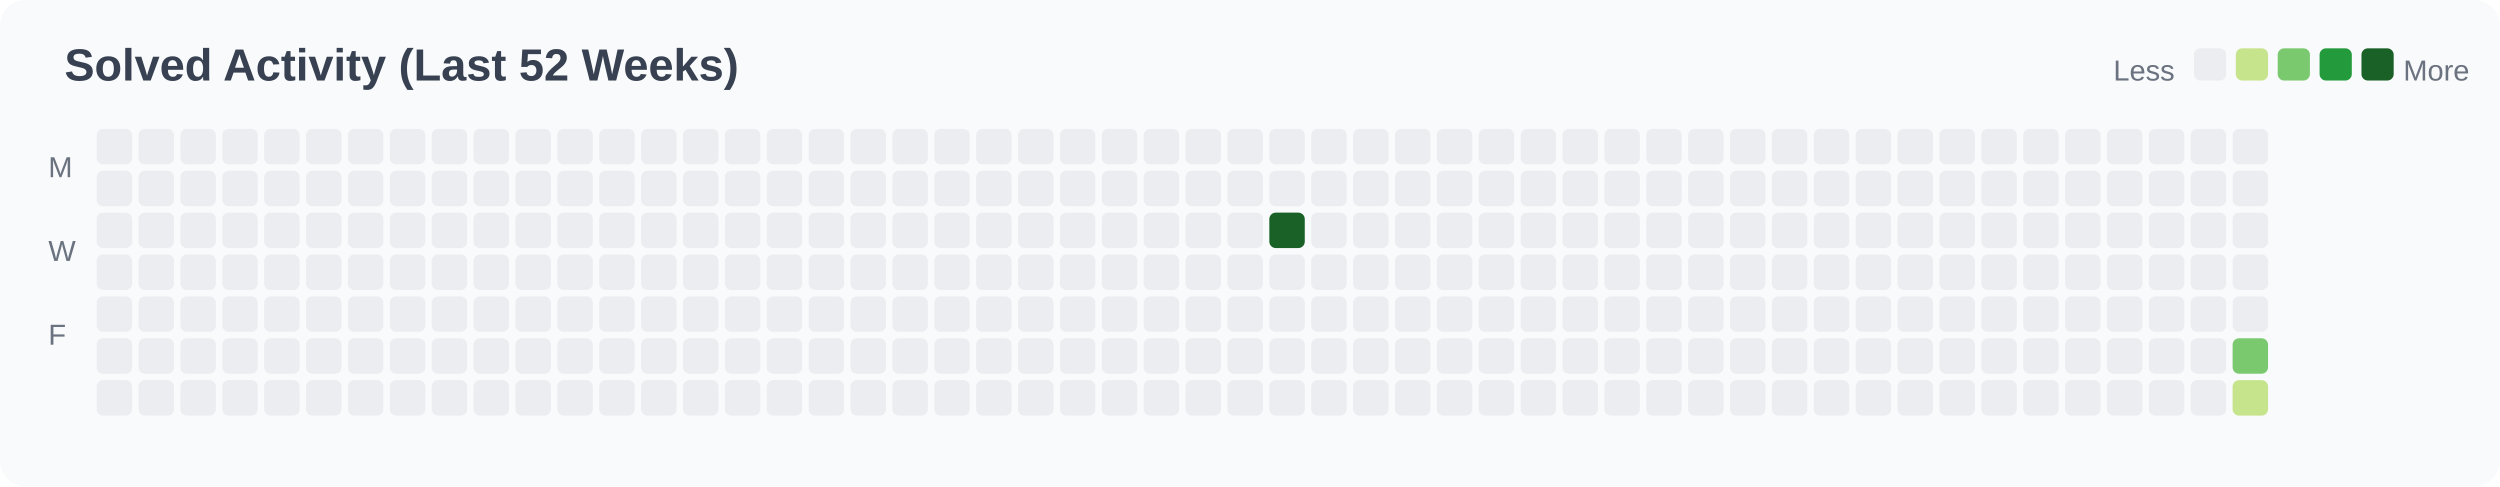
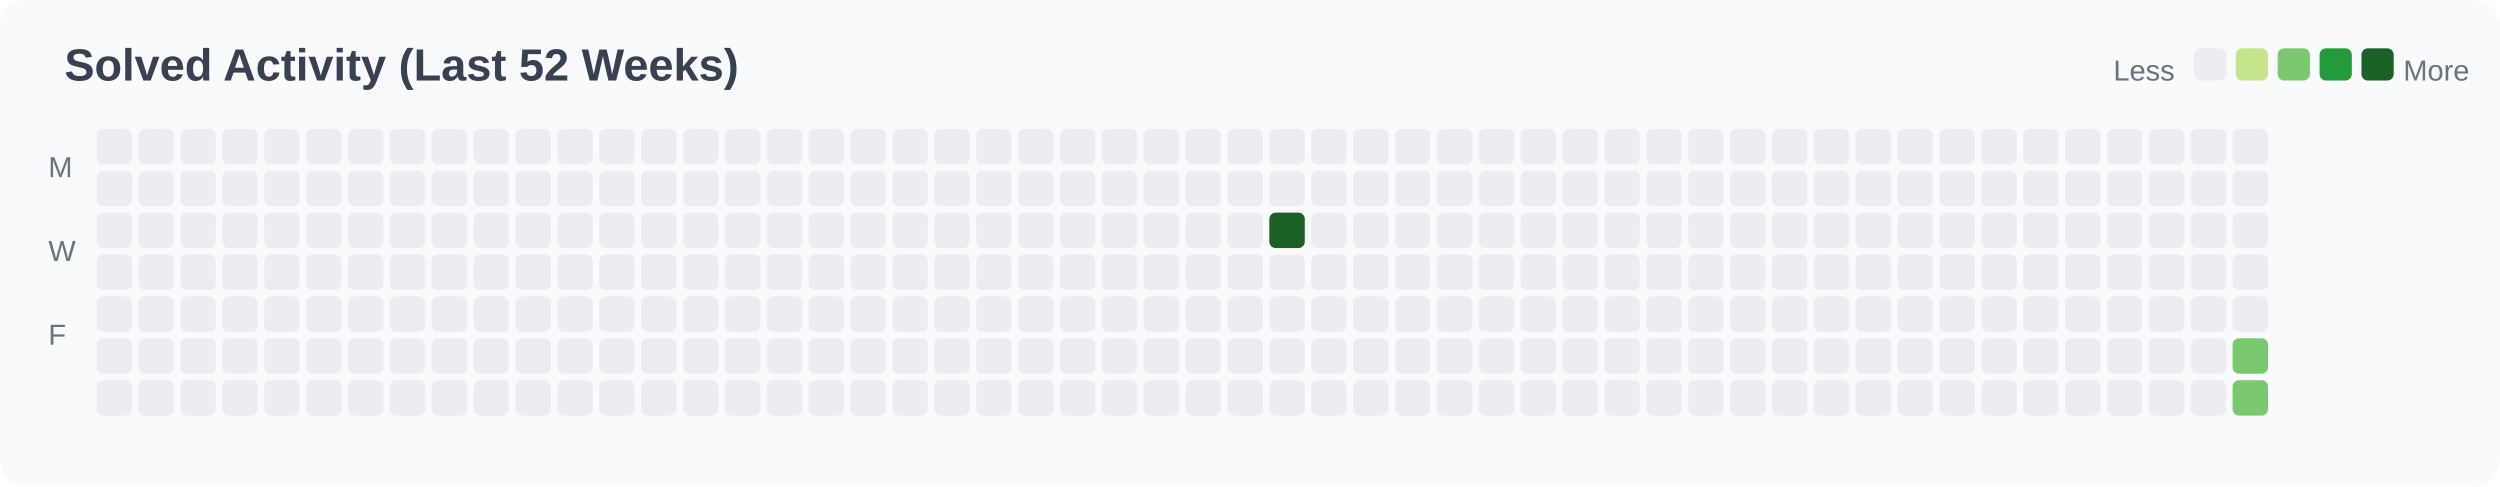
<svg xmlns="http://www.w3.org/2000/svg" width="776" height="151" viewBox="0 0 776 151">
  <style>
    .bg-panel { fill: #f9fafb; }
    .text-primary { fill: #374151; }
    .text-secondary { fill: #6b7280; }
    .activity-0 { fill: #ebedf0; }
    .activity-1 { fill: #c6e48b; }
    .activity-2 { fill: #7bc96f; }
    .activity-3 { fill: #239a3b; }
    .activity-4 { fill: #196127; }

    @media (prefers-color-scheme: dark) {
      .bg-panel { fill: #1f2937; }
      .text-primary { fill: #f9fafb; }
      .text-secondary { fill: #9ca3af; }
      .activity-0 { fill: #374151; }
      .activity-1 { fill: #365314; }
      .activity-2 { fill: #4d7c0f; }
      .activity-3 { fill: #65a30d; }
      .activity-4 { fill: #84cc16; }
    }
  </style>
  <rect width="776" height="151" class="bg-panel" rx="8" />
  <text x="20" y="25" font-family="Arial, sans-serif" font-size="14" font-weight="bold" class="text-primary">
    Solved Activity (Last 52 Weeks)
  </text>
  <text x="15" y="55" font-family="Arial, sans-serif" font-size="9" class="text-secondary">M</text>
  <text x="15" y="81" font-family="Arial, sans-serif" font-size="9" class="text-secondary">W</text>
  <text x="15" y="107" font-family="Arial, sans-serif" font-size="9" class="text-secondary">F</text>
  <rect x="30" y="40" width="11" height="11" class="activity-0" rx="2" />
  <rect x="30" y="53" width="11" height="11" class="activity-0" rx="2" />
  <rect x="30" y="66" width="11" height="11" class="activity-0" rx="2" />
  <rect x="30" y="79" width="11" height="11" class="activity-0" rx="2" />
  <rect x="30" y="92" width="11" height="11" class="activity-0" rx="2" />
  <rect x="30" y="105" width="11" height="11" class="activity-0" rx="2" />
  <rect x="30" y="118" width="11" height="11" class="activity-0" rx="2" />
  <rect x="43" y="40" width="11" height="11" class="activity-0" rx="2" />
  <rect x="43" y="53" width="11" height="11" class="activity-0" rx="2" />
  <rect x="43" y="66" width="11" height="11" class="activity-0" rx="2" />
  <rect x="43" y="79" width="11" height="11" class="activity-0" rx="2" />
  <rect x="43" y="92" width="11" height="11" class="activity-0" rx="2" />
  <rect x="43" y="105" width="11" height="11" class="activity-0" rx="2" />
  <rect x="43" y="118" width="11" height="11" class="activity-0" rx="2" />
  <rect x="56" y="40" width="11" height="11" class="activity-0" rx="2" />
  <rect x="56" y="53" width="11" height="11" class="activity-0" rx="2" />
  <rect x="56" y="66" width="11" height="11" class="activity-0" rx="2" />
  <rect x="56" y="79" width="11" height="11" class="activity-0" rx="2" />
  <rect x="56" y="92" width="11" height="11" class="activity-0" rx="2" />
  <rect x="56" y="105" width="11" height="11" class="activity-0" rx="2" />
  <rect x="56" y="118" width="11" height="11" class="activity-0" rx="2" />
  <rect x="69" y="40" width="11" height="11" class="activity-0" rx="2" />
  <rect x="69" y="53" width="11" height="11" class="activity-0" rx="2" />
  <rect x="69" y="66" width="11" height="11" class="activity-0" rx="2" />
  <rect x="69" y="79" width="11" height="11" class="activity-0" rx="2" />
  <rect x="69" y="92" width="11" height="11" class="activity-0" rx="2" />
  <rect x="69" y="105" width="11" height="11" class="activity-0" rx="2" />
  <rect x="69" y="118" width="11" height="11" class="activity-0" rx="2" />
  <rect x="82" y="40" width="11" height="11" class="activity-0" rx="2" />
  <rect x="82" y="53" width="11" height="11" class="activity-0" rx="2" />
  <rect x="82" y="66" width="11" height="11" class="activity-0" rx="2" />
  <rect x="82" y="79" width="11" height="11" class="activity-0" rx="2" />
  <rect x="82" y="92" width="11" height="11" class="activity-0" rx="2" />
  <rect x="82" y="105" width="11" height="11" class="activity-0" rx="2" />
  <rect x="82" y="118" width="11" height="11" class="activity-0" rx="2" />
  <rect x="95" y="40" width="11" height="11" class="activity-0" rx="2" />
  <rect x="95" y="53" width="11" height="11" class="activity-0" rx="2" />
  <rect x="95" y="66" width="11" height="11" class="activity-0" rx="2" />
  <rect x="95" y="79" width="11" height="11" class="activity-0" rx="2" />
  <rect x="95" y="92" width="11" height="11" class="activity-0" rx="2" />
  <rect x="95" y="105" width="11" height="11" class="activity-0" rx="2" />
  <rect x="95" y="118" width="11" height="11" class="activity-0" rx="2" />
  <rect x="108" y="40" width="11" height="11" class="activity-0" rx="2" />
  <rect x="108" y="53" width="11" height="11" class="activity-0" rx="2" />
  <rect x="108" y="66" width="11" height="11" class="activity-0" rx="2" />
  <rect x="108" y="79" width="11" height="11" class="activity-0" rx="2" />
  <rect x="108" y="92" width="11" height="11" class="activity-0" rx="2" />
  <rect x="108" y="105" width="11" height="11" class="activity-0" rx="2" />
  <rect x="108" y="118" width="11" height="11" class="activity-0" rx="2" />
  <rect x="121" y="40" width="11" height="11" class="activity-0" rx="2" />
  <rect x="121" y="53" width="11" height="11" class="activity-0" rx="2" />
  <rect x="121" y="66" width="11" height="11" class="activity-0" rx="2" />
  <rect x="121" y="79" width="11" height="11" class="activity-0" rx="2" />
  <rect x="121" y="92" width="11" height="11" class="activity-0" rx="2" />
  <rect x="121" y="105" width="11" height="11" class="activity-0" rx="2" />
  <rect x="121" y="118" width="11" height="11" class="activity-0" rx="2" />
  <rect x="134" y="40" width="11" height="11" class="activity-0" rx="2" />
  <rect x="134" y="53" width="11" height="11" class="activity-0" rx="2" />
  <rect x="134" y="66" width="11" height="11" class="activity-0" rx="2" />
  <rect x="134" y="79" width="11" height="11" class="activity-0" rx="2" />
  <rect x="134" y="92" width="11" height="11" class="activity-0" rx="2" />
  <rect x="134" y="105" width="11" height="11" class="activity-0" rx="2" />
  <rect x="134" y="118" width="11" height="11" class="activity-0" rx="2" />
  <rect x="147" y="40" width="11" height="11" class="activity-0" rx="2" />
  <rect x="147" y="53" width="11" height="11" class="activity-0" rx="2" />
  <rect x="147" y="66" width="11" height="11" class="activity-0" rx="2" />
  <rect x="147" y="79" width="11" height="11" class="activity-0" rx="2" />
  <rect x="147" y="92" width="11" height="11" class="activity-0" rx="2" />
  <rect x="147" y="105" width="11" height="11" class="activity-0" rx="2" />
  <rect x="147" y="118" width="11" height="11" class="activity-0" rx="2" />
  <rect x="160" y="40" width="11" height="11" class="activity-0" rx="2" />
  <rect x="160" y="53" width="11" height="11" class="activity-0" rx="2" />
  <rect x="160" y="66" width="11" height="11" class="activity-0" rx="2" />
  <rect x="160" y="79" width="11" height="11" class="activity-0" rx="2" />
  <rect x="160" y="92" width="11" height="11" class="activity-0" rx="2" />
  <rect x="160" y="105" width="11" height="11" class="activity-0" rx="2" />
  <rect x="160" y="118" width="11" height="11" class="activity-0" rx="2" />
  <rect x="173" y="40" width="11" height="11" class="activity-0" rx="2" />
  <rect x="173" y="53" width="11" height="11" class="activity-0" rx="2" />
  <rect x="173" y="66" width="11" height="11" class="activity-0" rx="2" />
  <rect x="173" y="79" width="11" height="11" class="activity-0" rx="2" />
  <rect x="173" y="92" width="11" height="11" class="activity-0" rx="2" />
  <rect x="173" y="105" width="11" height="11" class="activity-0" rx="2" />
  <rect x="173" y="118" width="11" height="11" class="activity-0" rx="2" />
  <rect x="186" y="40" width="11" height="11" class="activity-0" rx="2" />
  <rect x="186" y="53" width="11" height="11" class="activity-0" rx="2" />
  <rect x="186" y="66" width="11" height="11" class="activity-0" rx="2" />
  <rect x="186" y="79" width="11" height="11" class="activity-0" rx="2" />
  <rect x="186" y="92" width="11" height="11" class="activity-0" rx="2" />
  <rect x="186" y="105" width="11" height="11" class="activity-0" rx="2" />
  <rect x="186" y="118" width="11" height="11" class="activity-0" rx="2" />
  <rect x="199" y="40" width="11" height="11" class="activity-0" rx="2" />
  <rect x="199" y="53" width="11" height="11" class="activity-0" rx="2" />
  <rect x="199" y="66" width="11" height="11" class="activity-0" rx="2" />
  <rect x="199" y="79" width="11" height="11" class="activity-0" rx="2" />
  <rect x="199" y="92" width="11" height="11" class="activity-0" rx="2" />
  <rect x="199" y="105" width="11" height="11" class="activity-0" rx="2" />
  <rect x="199" y="118" width="11" height="11" class="activity-0" rx="2" />
  <rect x="212" y="40" width="11" height="11" class="activity-0" rx="2" />
  <rect x="212" y="53" width="11" height="11" class="activity-0" rx="2" />
  <rect x="212" y="66" width="11" height="11" class="activity-0" rx="2" />
  <rect x="212" y="79" width="11" height="11" class="activity-0" rx="2" />
  <rect x="212" y="92" width="11" height="11" class="activity-0" rx="2" />
  <rect x="212" y="105" width="11" height="11" class="activity-0" rx="2" />
  <rect x="212" y="118" width="11" height="11" class="activity-0" rx="2" />
  <rect x="225" y="40" width="11" height="11" class="activity-0" rx="2" />
  <rect x="225" y="53" width="11" height="11" class="activity-0" rx="2" />
  <rect x="225" y="66" width="11" height="11" class="activity-0" rx="2" />
  <rect x="225" y="79" width="11" height="11" class="activity-0" rx="2" />
  <rect x="225" y="92" width="11" height="11" class="activity-0" rx="2" />
  <rect x="225" y="105" width="11" height="11" class="activity-0" rx="2" />
  <rect x="225" y="118" width="11" height="11" class="activity-0" rx="2" />
  <rect x="238" y="40" width="11" height="11" class="activity-0" rx="2" />
  <rect x="238" y="53" width="11" height="11" class="activity-0" rx="2" />
  <rect x="238" y="66" width="11" height="11" class="activity-0" rx="2" />
  <rect x="238" y="79" width="11" height="11" class="activity-0" rx="2" />
  <rect x="238" y="92" width="11" height="11" class="activity-0" rx="2" />
  <rect x="238" y="105" width="11" height="11" class="activity-0" rx="2" />
  <rect x="238" y="118" width="11" height="11" class="activity-0" rx="2" />
  <rect x="251" y="40" width="11" height="11" class="activity-0" rx="2" />
  <rect x="251" y="53" width="11" height="11" class="activity-0" rx="2" />
  <rect x="251" y="66" width="11" height="11" class="activity-0" rx="2" />
  <rect x="251" y="79" width="11" height="11" class="activity-0" rx="2" />
  <rect x="251" y="92" width="11" height="11" class="activity-0" rx="2" />
  <rect x="251" y="105" width="11" height="11" class="activity-0" rx="2" />
  <rect x="251" y="118" width="11" height="11" class="activity-0" rx="2" />
  <rect x="264" y="40" width="11" height="11" class="activity-0" rx="2" />
  <rect x="264" y="53" width="11" height="11" class="activity-0" rx="2" />
  <rect x="264" y="66" width="11" height="11" class="activity-0" rx="2" />
  <rect x="264" y="79" width="11" height="11" class="activity-0" rx="2" />
  <rect x="264" y="92" width="11" height="11" class="activity-0" rx="2" />
  <rect x="264" y="105" width="11" height="11" class="activity-0" rx="2" />
  <rect x="264" y="118" width="11" height="11" class="activity-0" rx="2" />
  <rect x="277" y="40" width="11" height="11" class="activity-0" rx="2" />
  <rect x="277" y="53" width="11" height="11" class="activity-0" rx="2" />
  <rect x="277" y="66" width="11" height="11" class="activity-0" rx="2" />
  <rect x="277" y="79" width="11" height="11" class="activity-0" rx="2" />
  <rect x="277" y="92" width="11" height="11" class="activity-0" rx="2" />
  <rect x="277" y="105" width="11" height="11" class="activity-0" rx="2" />
  <rect x="277" y="118" width="11" height="11" class="activity-0" rx="2" />
  <rect x="290" y="40" width="11" height="11" class="activity-0" rx="2" />
  <rect x="290" y="53" width="11" height="11" class="activity-0" rx="2" />
  <rect x="290" y="66" width="11" height="11" class="activity-0" rx="2" />
  <rect x="290" y="79" width="11" height="11" class="activity-0" rx="2" />
  <rect x="290" y="92" width="11" height="11" class="activity-0" rx="2" />
  <rect x="290" y="105" width="11" height="11" class="activity-0" rx="2" />
  <rect x="290" y="118" width="11" height="11" class="activity-0" rx="2" />
  <rect x="303" y="40" width="11" height="11" class="activity-0" rx="2" />
  <rect x="303" y="53" width="11" height="11" class="activity-0" rx="2" />
  <rect x="303" y="66" width="11" height="11" class="activity-0" rx="2" />
  <rect x="303" y="79" width="11" height="11" class="activity-0" rx="2" />
  <rect x="303" y="92" width="11" height="11" class="activity-0" rx="2" />
  <rect x="303" y="105" width="11" height="11" class="activity-0" rx="2" />
  <rect x="303" y="118" width="11" height="11" class="activity-0" rx="2" />
  <rect x="316" y="40" width="11" height="11" class="activity-0" rx="2" />
  <rect x="316" y="53" width="11" height="11" class="activity-0" rx="2" />
  <rect x="316" y="66" width="11" height="11" class="activity-0" rx="2" />
  <rect x="316" y="79" width="11" height="11" class="activity-0" rx="2" />
  <rect x="316" y="92" width="11" height="11" class="activity-0" rx="2" />
  <rect x="316" y="105" width="11" height="11" class="activity-0" rx="2" />
  <rect x="316" y="118" width="11" height="11" class="activity-0" rx="2" />
  <rect x="329" y="40" width="11" height="11" class="activity-0" rx="2" />
  <rect x="329" y="53" width="11" height="11" class="activity-0" rx="2" />
  <rect x="329" y="66" width="11" height="11" class="activity-0" rx="2" />
  <rect x="329" y="79" width="11" height="11" class="activity-0" rx="2" />
  <rect x="329" y="92" width="11" height="11" class="activity-0" rx="2" />
  <rect x="329" y="105" width="11" height="11" class="activity-0" rx="2" />
  <rect x="329" y="118" width="11" height="11" class="activity-0" rx="2" />
  <rect x="342" y="40" width="11" height="11" class="activity-0" rx="2" />
  <rect x="342" y="53" width="11" height="11" class="activity-0" rx="2" />
  <rect x="342" y="66" width="11" height="11" class="activity-0" rx="2" />
  <rect x="342" y="79" width="11" height="11" class="activity-0" rx="2" />
  <rect x="342" y="92" width="11" height="11" class="activity-0" rx="2" />
  <rect x="342" y="105" width="11" height="11" class="activity-0" rx="2" />
  <rect x="342" y="118" width="11" height="11" class="activity-0" rx="2" />
  <rect x="355" y="40" width="11" height="11" class="activity-0" rx="2" />
  <rect x="355" y="53" width="11" height="11" class="activity-0" rx="2" />
  <rect x="355" y="66" width="11" height="11" class="activity-0" rx="2" />
  <rect x="355" y="79" width="11" height="11" class="activity-0" rx="2" />
  <rect x="355" y="92" width="11" height="11" class="activity-0" rx="2" />
  <rect x="355" y="105" width="11" height="11" class="activity-0" rx="2" />
  <rect x="355" y="118" width="11" height="11" class="activity-0" rx="2" />
  <rect x="368" y="40" width="11" height="11" class="activity-0" rx="2" />
  <rect x="368" y="53" width="11" height="11" class="activity-0" rx="2" />
  <rect x="368" y="66" width="11" height="11" class="activity-0" rx="2" />
  <rect x="368" y="79" width="11" height="11" class="activity-0" rx="2" />
  <rect x="368" y="92" width="11" height="11" class="activity-0" rx="2" />
  <rect x="368" y="105" width="11" height="11" class="activity-0" rx="2" />
  <rect x="368" y="118" width="11" height="11" class="activity-0" rx="2" />
  <rect x="381" y="40" width="11" height="11" class="activity-0" rx="2" />
  <rect x="381" y="53" width="11" height="11" class="activity-0" rx="2" />
  <rect x="381" y="66" width="11" height="11" class="activity-0" rx="2" />
  <rect x="381" y="79" width="11" height="11" class="activity-0" rx="2" />
  <rect x="381" y="92" width="11" height="11" class="activity-0" rx="2" />
  <rect x="381" y="105" width="11" height="11" class="activity-0" rx="2" />
  <rect x="381" y="118" width="11" height="11" class="activity-0" rx="2" />
  <rect x="394" y="40" width="11" height="11" class="activity-0" rx="2" />
  <rect x="394" y="53" width="11" height="11" class="activity-0" rx="2" />
  <rect x="394" y="66" width="11" height="11" class="activity-4" rx="2" />
  <rect x="394" y="79" width="11" height="11" class="activity-0" rx="2" />
  <rect x="394" y="92" width="11" height="11" class="activity-0" rx="2" />
  <rect x="394" y="105" width="11" height="11" class="activity-0" rx="2" />
  <rect x="394" y="118" width="11" height="11" class="activity-0" rx="2" />
  <rect x="407" y="40" width="11" height="11" class="activity-0" rx="2" />
  <rect x="407" y="53" width="11" height="11" class="activity-0" rx="2" />
  <rect x="407" y="66" width="11" height="11" class="activity-0" rx="2" />
  <rect x="407" y="79" width="11" height="11" class="activity-0" rx="2" />
  <rect x="407" y="92" width="11" height="11" class="activity-0" rx="2" />
  <rect x="407" y="105" width="11" height="11" class="activity-0" rx="2" />
  <rect x="407" y="118" width="11" height="11" class="activity-0" rx="2" />
  <rect x="420" y="40" width="11" height="11" class="activity-0" rx="2" />
  <rect x="420" y="53" width="11" height="11" class="activity-0" rx="2" />
  <rect x="420" y="66" width="11" height="11" class="activity-0" rx="2" />
  <rect x="420" y="79" width="11" height="11" class="activity-0" rx="2" />
  <rect x="420" y="92" width="11" height="11" class="activity-0" rx="2" />
  <rect x="420" y="105" width="11" height="11" class="activity-0" rx="2" />
  <rect x="420" y="118" width="11" height="11" class="activity-0" rx="2" />
  <rect x="433" y="40" width="11" height="11" class="activity-0" rx="2" />
  <rect x="433" y="53" width="11" height="11" class="activity-0" rx="2" />
  <rect x="433" y="66" width="11" height="11" class="activity-0" rx="2" />
  <rect x="433" y="79" width="11" height="11" class="activity-0" rx="2" />
  <rect x="433" y="92" width="11" height="11" class="activity-0" rx="2" />
  <rect x="433" y="105" width="11" height="11" class="activity-0" rx="2" />
  <rect x="433" y="118" width="11" height="11" class="activity-0" rx="2" />
  <rect x="446" y="40" width="11" height="11" class="activity-0" rx="2" />
  <rect x="446" y="53" width="11" height="11" class="activity-0" rx="2" />
  <rect x="446" y="66" width="11" height="11" class="activity-0" rx="2" />
  <rect x="446" y="79" width="11" height="11" class="activity-0" rx="2" />
  <rect x="446" y="92" width="11" height="11" class="activity-0" rx="2" />
  <rect x="446" y="105" width="11" height="11" class="activity-0" rx="2" />
  <rect x="446" y="118" width="11" height="11" class="activity-0" rx="2" />
  <rect x="459" y="40" width="11" height="11" class="activity-0" rx="2" />
  <rect x="459" y="53" width="11" height="11" class="activity-0" rx="2" />
  <rect x="459" y="66" width="11" height="11" class="activity-0" rx="2" />
  <rect x="459" y="79" width="11" height="11" class="activity-0" rx="2" />
  <rect x="459" y="92" width="11" height="11" class="activity-0" rx="2" />
  <rect x="459" y="105" width="11" height="11" class="activity-0" rx="2" />
  <rect x="459" y="118" width="11" height="11" class="activity-0" rx="2" />
  <rect x="472" y="40" width="11" height="11" class="activity-0" rx="2" />
  <rect x="472" y="53" width="11" height="11" class="activity-0" rx="2" />
  <rect x="472" y="66" width="11" height="11" class="activity-0" rx="2" />
  <rect x="472" y="79" width="11" height="11" class="activity-0" rx="2" />
  <rect x="472" y="92" width="11" height="11" class="activity-0" rx="2" />
  <rect x="472" y="105" width="11" height="11" class="activity-0" rx="2" />
  <rect x="472" y="118" width="11" height="11" class="activity-0" rx="2" />
  <rect x="485" y="40" width="11" height="11" class="activity-0" rx="2" />
  <rect x="485" y="53" width="11" height="11" class="activity-0" rx="2" />
  <rect x="485" y="66" width="11" height="11" class="activity-0" rx="2" />
  <rect x="485" y="79" width="11" height="11" class="activity-0" rx="2" />
  <rect x="485" y="92" width="11" height="11" class="activity-0" rx="2" />
  <rect x="485" y="105" width="11" height="11" class="activity-0" rx="2" />
  <rect x="485" y="118" width="11" height="11" class="activity-0" rx="2" />
  <rect x="498" y="40" width="11" height="11" class="activity-0" rx="2" />
  <rect x="498" y="53" width="11" height="11" class="activity-0" rx="2" />
  <rect x="498" y="66" width="11" height="11" class="activity-0" rx="2" />
  <rect x="498" y="79" width="11" height="11" class="activity-0" rx="2" />
  <rect x="498" y="92" width="11" height="11" class="activity-0" rx="2" />
  <rect x="498" y="105" width="11" height="11" class="activity-0" rx="2" />
  <rect x="498" y="118" width="11" height="11" class="activity-0" rx="2" />
  <rect x="511" y="40" width="11" height="11" class="activity-0" rx="2" />
  <rect x="511" y="53" width="11" height="11" class="activity-0" rx="2" />
  <rect x="511" y="66" width="11" height="11" class="activity-0" rx="2" />
  <rect x="511" y="79" width="11" height="11" class="activity-0" rx="2" />
  <rect x="511" y="92" width="11" height="11" class="activity-0" rx="2" />
  <rect x="511" y="105" width="11" height="11" class="activity-0" rx="2" />
  <rect x="511" y="118" width="11" height="11" class="activity-0" rx="2" />
  <rect x="524" y="40" width="11" height="11" class="activity-0" rx="2" />
  <rect x="524" y="53" width="11" height="11" class="activity-0" rx="2" />
  <rect x="524" y="66" width="11" height="11" class="activity-0" rx="2" />
  <rect x="524" y="79" width="11" height="11" class="activity-0" rx="2" />
  <rect x="524" y="92" width="11" height="11" class="activity-0" rx="2" />
  <rect x="524" y="105" width="11" height="11" class="activity-0" rx="2" />
  <rect x="524" y="118" width="11" height="11" class="activity-0" rx="2" />
  <rect x="537" y="40" width="11" height="11" class="activity-0" rx="2" />
  <rect x="537" y="53" width="11" height="11" class="activity-0" rx="2" />
  <rect x="537" y="66" width="11" height="11" class="activity-0" rx="2" />
  <rect x="537" y="79" width="11" height="11" class="activity-0" rx="2" />
  <rect x="537" y="92" width="11" height="11" class="activity-0" rx="2" />
  <rect x="537" y="105" width="11" height="11" class="activity-0" rx="2" />
  <rect x="537" y="118" width="11" height="11" class="activity-0" rx="2" />
  <rect x="550" y="40" width="11" height="11" class="activity-0" rx="2" />
  <rect x="550" y="53" width="11" height="11" class="activity-0" rx="2" />
  <rect x="550" y="66" width="11" height="11" class="activity-0" rx="2" />
  <rect x="550" y="79" width="11" height="11" class="activity-0" rx="2" />
  <rect x="550" y="92" width="11" height="11" class="activity-0" rx="2" />
  <rect x="550" y="105" width="11" height="11" class="activity-0" rx="2" />
  <rect x="550" y="118" width="11" height="11" class="activity-0" rx="2" />
  <rect x="563" y="40" width="11" height="11" class="activity-0" rx="2" />
  <rect x="563" y="53" width="11" height="11" class="activity-0" rx="2" />
  <rect x="563" y="66" width="11" height="11" class="activity-0" rx="2" />
  <rect x="563" y="79" width="11" height="11" class="activity-0" rx="2" />
  <rect x="563" y="92" width="11" height="11" class="activity-0" rx="2" />
  <rect x="563" y="105" width="11" height="11" class="activity-0" rx="2" />
  <rect x="563" y="118" width="11" height="11" class="activity-0" rx="2" />
  <rect x="576" y="40" width="11" height="11" class="activity-0" rx="2" />
  <rect x="576" y="53" width="11" height="11" class="activity-0" rx="2" />
  <rect x="576" y="66" width="11" height="11" class="activity-0" rx="2" />
  <rect x="576" y="79" width="11" height="11" class="activity-0" rx="2" />
  <rect x="576" y="92" width="11" height="11" class="activity-0" rx="2" />
  <rect x="576" y="105" width="11" height="11" class="activity-0" rx="2" />
  <rect x="576" y="118" width="11" height="11" class="activity-0" rx="2" />
  <rect x="589" y="40" width="11" height="11" class="activity-0" rx="2" />
  <rect x="589" y="53" width="11" height="11" class="activity-0" rx="2" />
  <rect x="589" y="66" width="11" height="11" class="activity-0" rx="2" />
  <rect x="589" y="79" width="11" height="11" class="activity-0" rx="2" />
  <rect x="589" y="92" width="11" height="11" class="activity-0" rx="2" />
  <rect x="589" y="105" width="11" height="11" class="activity-0" rx="2" />
  <rect x="589" y="118" width="11" height="11" class="activity-0" rx="2" />
  <rect x="602" y="40" width="11" height="11" class="activity-0" rx="2" />
  <rect x="602" y="53" width="11" height="11" class="activity-0" rx="2" />
  <rect x="602" y="66" width="11" height="11" class="activity-0" rx="2" />
  <rect x="602" y="79" width="11" height="11" class="activity-0" rx="2" />
  <rect x="602" y="92" width="11" height="11" class="activity-0" rx="2" />
  <rect x="602" y="105" width="11" height="11" class="activity-0" rx="2" />
  <rect x="602" y="118" width="11" height="11" class="activity-0" rx="2" />
  <rect x="615" y="40" width="11" height="11" class="activity-0" rx="2" />
  <rect x="615" y="53" width="11" height="11" class="activity-0" rx="2" />
  <rect x="615" y="66" width="11" height="11" class="activity-0" rx="2" />
  <rect x="615" y="79" width="11" height="11" class="activity-0" rx="2" />
  <rect x="615" y="92" width="11" height="11" class="activity-0" rx="2" />
  <rect x="615" y="105" width="11" height="11" class="activity-0" rx="2" />
  <rect x="615" y="118" width="11" height="11" class="activity-0" rx="2" />
  <rect x="628" y="40" width="11" height="11" class="activity-0" rx="2" />
  <rect x="628" y="53" width="11" height="11" class="activity-0" rx="2" />
  <rect x="628" y="66" width="11" height="11" class="activity-0" rx="2" />
  <rect x="628" y="79" width="11" height="11" class="activity-0" rx="2" />
  <rect x="628" y="92" width="11" height="11" class="activity-0" rx="2" />
  <rect x="628" y="105" width="11" height="11" class="activity-0" rx="2" />
  <rect x="628" y="118" width="11" height="11" class="activity-0" rx="2" />
  <rect x="641" y="40" width="11" height="11" class="activity-0" rx="2" />
  <rect x="641" y="53" width="11" height="11" class="activity-0" rx="2" />
  <rect x="641" y="66" width="11" height="11" class="activity-0" rx="2" />
  <rect x="641" y="79" width="11" height="11" class="activity-0" rx="2" />
  <rect x="641" y="92" width="11" height="11" class="activity-0" rx="2" />
  <rect x="641" y="105" width="11" height="11" class="activity-0" rx="2" />
  <rect x="641" y="118" width="11" height="11" class="activity-0" rx="2" />
  <rect x="654" y="40" width="11" height="11" class="activity-0" rx="2" />
  <rect x="654" y="53" width="11" height="11" class="activity-0" rx="2" />
  <rect x="654" y="66" width="11" height="11" class="activity-0" rx="2" />
  <rect x="654" y="79" width="11" height="11" class="activity-0" rx="2" />
  <rect x="654" y="92" width="11" height="11" class="activity-0" rx="2" />
  <rect x="654" y="105" width="11" height="11" class="activity-0" rx="2" />
  <rect x="654" y="118" width="11" height="11" class="activity-0" rx="2" />
  <rect x="667" y="40" width="11" height="11" class="activity-0" rx="2" />
  <rect x="667" y="53" width="11" height="11" class="activity-0" rx="2" />
  <rect x="667" y="66" width="11" height="11" class="activity-0" rx="2" />
  <rect x="667" y="79" width="11" height="11" class="activity-0" rx="2" />
  <rect x="667" y="92" width="11" height="11" class="activity-0" rx="2" />
  <rect x="667" y="105" width="11" height="11" class="activity-0" rx="2" />
  <rect x="667" y="118" width="11" height="11" class="activity-0" rx="2" />
  <rect x="680" y="40" width="11" height="11" class="activity-0" rx="2" />
  <rect x="680" y="53" width="11" height="11" class="activity-0" rx="2" />
  <rect x="680" y="66" width="11" height="11" class="activity-0" rx="2" />
  <rect x="680" y="79" width="11" height="11" class="activity-0" rx="2" />
  <rect x="680" y="92" width="11" height="11" class="activity-0" rx="2" />
  <rect x="680" y="105" width="11" height="11" class="activity-0" rx="2" />
  <rect x="680" y="118" width="11" height="11" class="activity-0" rx="2" />
  <rect x="693" y="40" width="11" height="11" class="activity-0" rx="2" />
  <rect x="693" y="53" width="11" height="11" class="activity-0" rx="2" />
  <rect x="693" y="66" width="11" height="11" class="activity-0" rx="2" />
  <rect x="693" y="79" width="11" height="11" class="activity-0" rx="2" />
  <rect x="693" y="92" width="11" height="11" class="activity-0" rx="2" />
  <rect x="693" y="105" width="11" height="11" class="activity-2" rx="2" />
-   <rect x="693" y="118" width="11" height="11" class="activity-1" rx="2" />
+   <rect x="693" y="118" width="11" height="11" class="activity-2" rx="2" />
  <text x="656" y="25" font-family="Arial, sans-serif" font-size="9" class="text-secondary">Less</text>
  <rect x="681" y="15" width="10" height="10" class="activity-0" rx="2" />
  <rect x="694" y="15" width="10" height="10" class="activity-1" rx="2" />
  <rect x="707" y="15" width="10" height="10" class="activity-2" rx="2" />
  <rect x="720" y="15" width="10" height="10" class="activity-3" rx="2" />
  <rect x="733" y="15" width="10" height="10" class="activity-4" rx="2" />
  <text x="746" y="25" font-family="Arial, sans-serif" font-size="9" class="text-secondary">More</text>
</svg>
